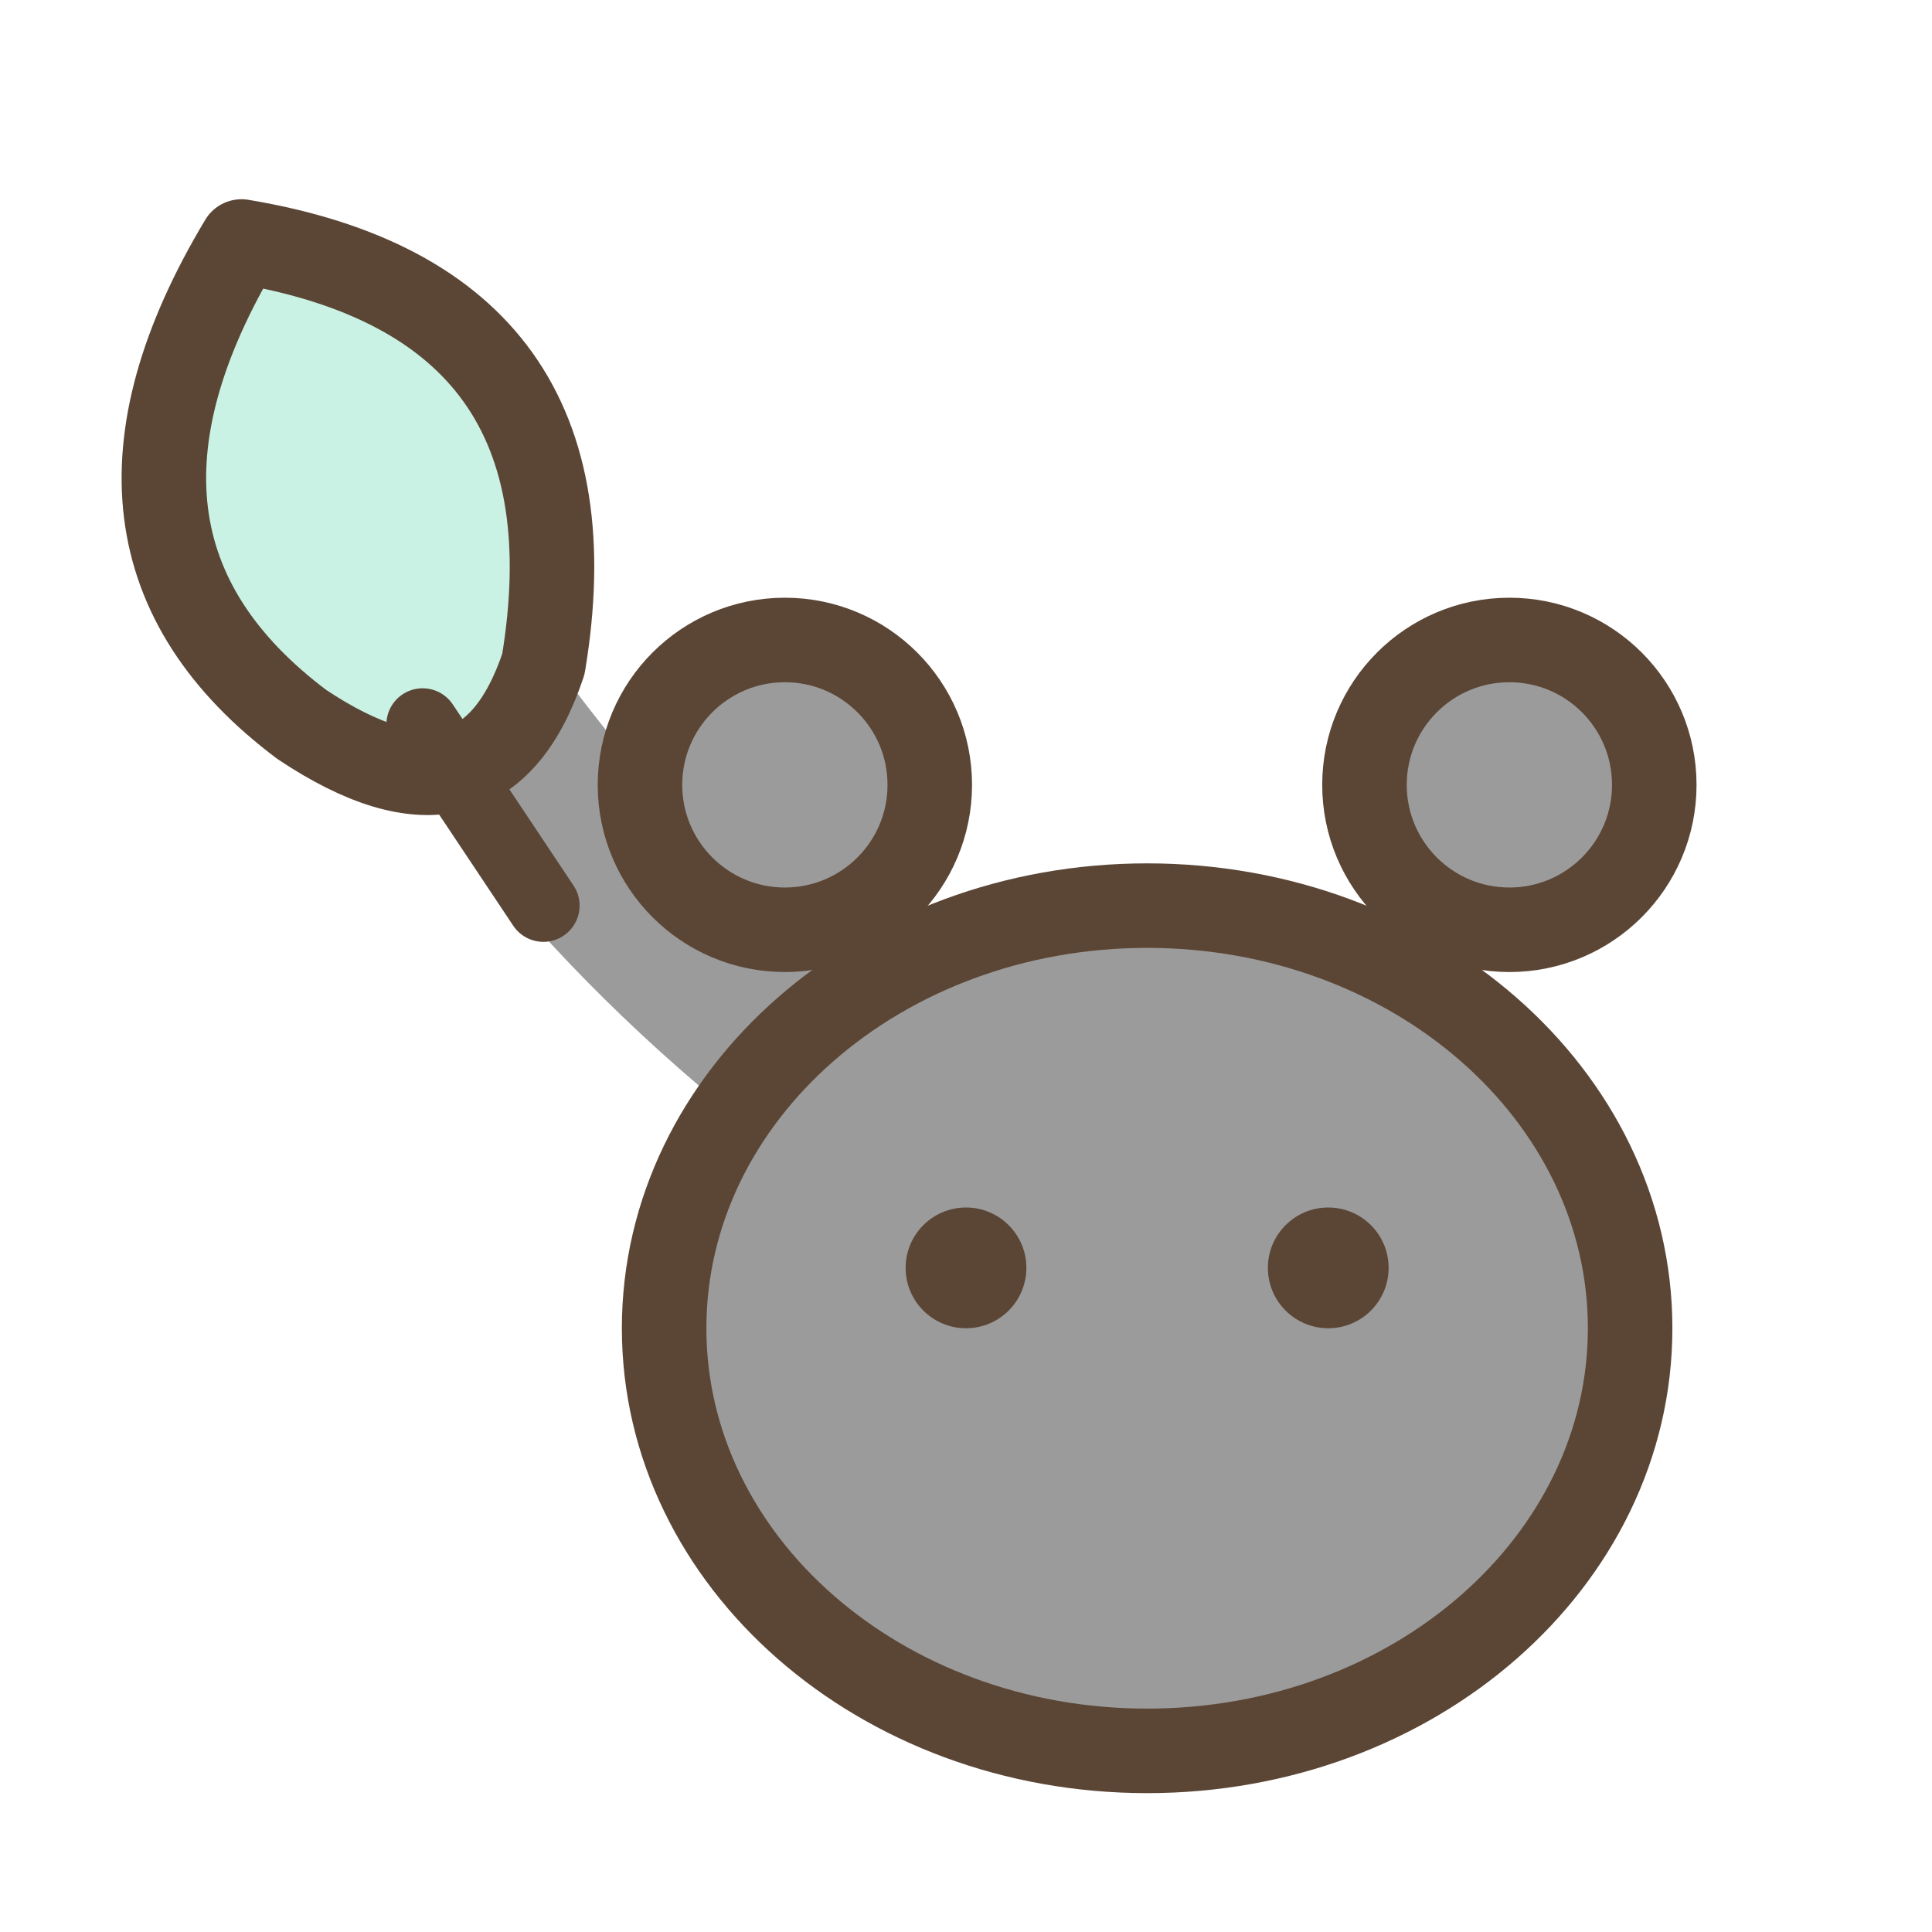
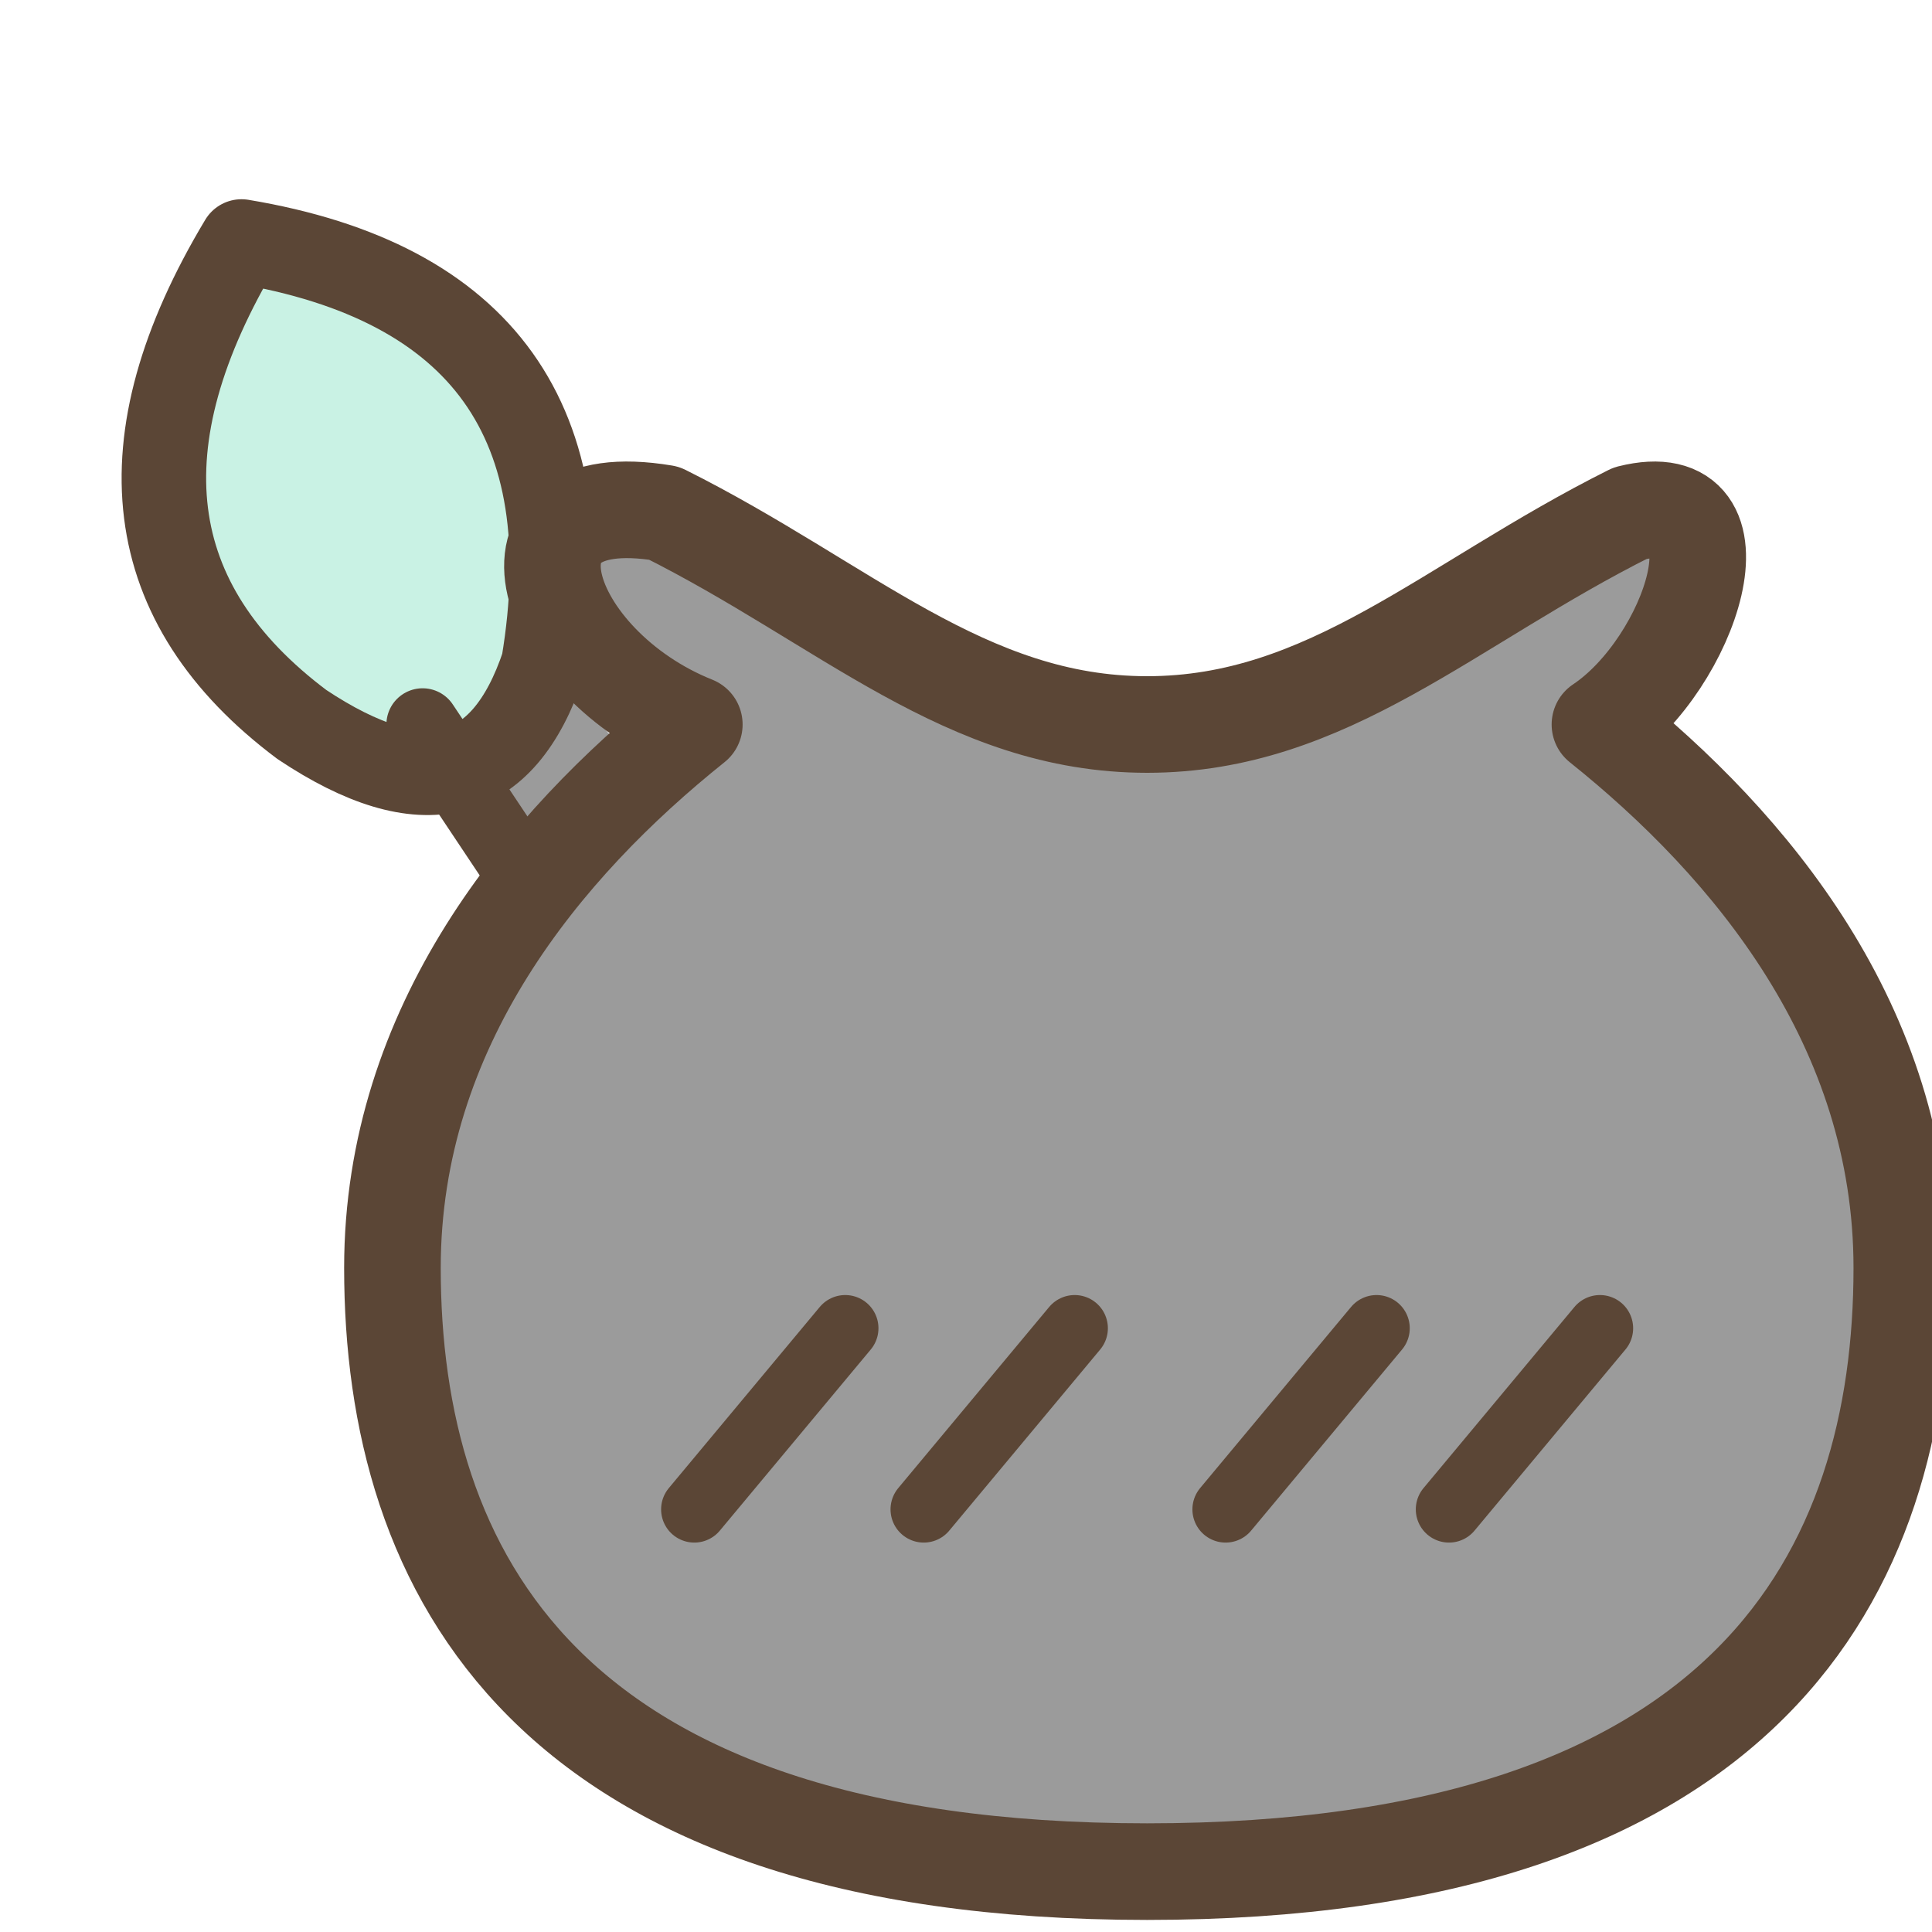
<svg xmlns="http://www.w3.org/2000/svg" width="32" height="32" viewBox="0 0 32 32">
  <path d="M14 18 C10 15 8 12 6 9" fill="none" stroke="#9b9b9b" stroke-width="3" stroke-linecap="round" />
  <circle cx="6" cy="9" r="1.8" fill="#9b9b9b" stroke="#5b4636" stroke-width="1.2" />
  <path d="M4 4 Q10 5 9 11 Q8 14 5 12 Q1 9 4 4 Z" fill="#c9f2e4" stroke="#5b4636" stroke-width="1.4" stroke-linejoin="round" />
  <path d="M7 12 L9 15" stroke="#5b4636" stroke-width="1.2" stroke-linecap="round" />
-   <g fill="#9b9b9b" stroke="#5b4636" stroke-width="1.4" stroke-linejoin="round">
-     <circle cx="13" cy="13" r="2.4" />
-     <circle cx="25" cy="13" r="2.4" />
-     <ellipse cx="19" cy="22" rx="8" ry="7" />
-   </g>
-   <g fill="#5b4636">
-     <circle cx="16" cy="21" r="1" />
-     <circle cx="22" cy="21" r="1" />
+   <g transform="translate(5 6)">
+     <path d="M14 25 C4 25 1.5 20 1.5 15 C1.5 11 4 8 6.5 6 C4 5 3 2 6 2.5 C9 4 11 6 14 6 C17 6 19 4 22 2.5 C24 2 23 5 21.5 6 C24 8 26.5 11 26.5 15 C26.5 20 24 25 14 25 Z" fill="#9b9b9b" stroke="#5b4636" stroke-width="1.6" stroke-linejoin="round" />
+     <g stroke="#5b4636" stroke-width="1.1" stroke-linecap="round">
+       <line x1="6.5" y1="19" x2="9" y2="16" />
+       <line x1="10.3" y1="19" x2="12.8" y2="16" />
+       <line x1="15.3" y1="19" x2="17.8" y2="16" />
+       <line x1="19" y1="19" x2="21.5" y2="16" />
+     </g>
  </g>
</svg>
